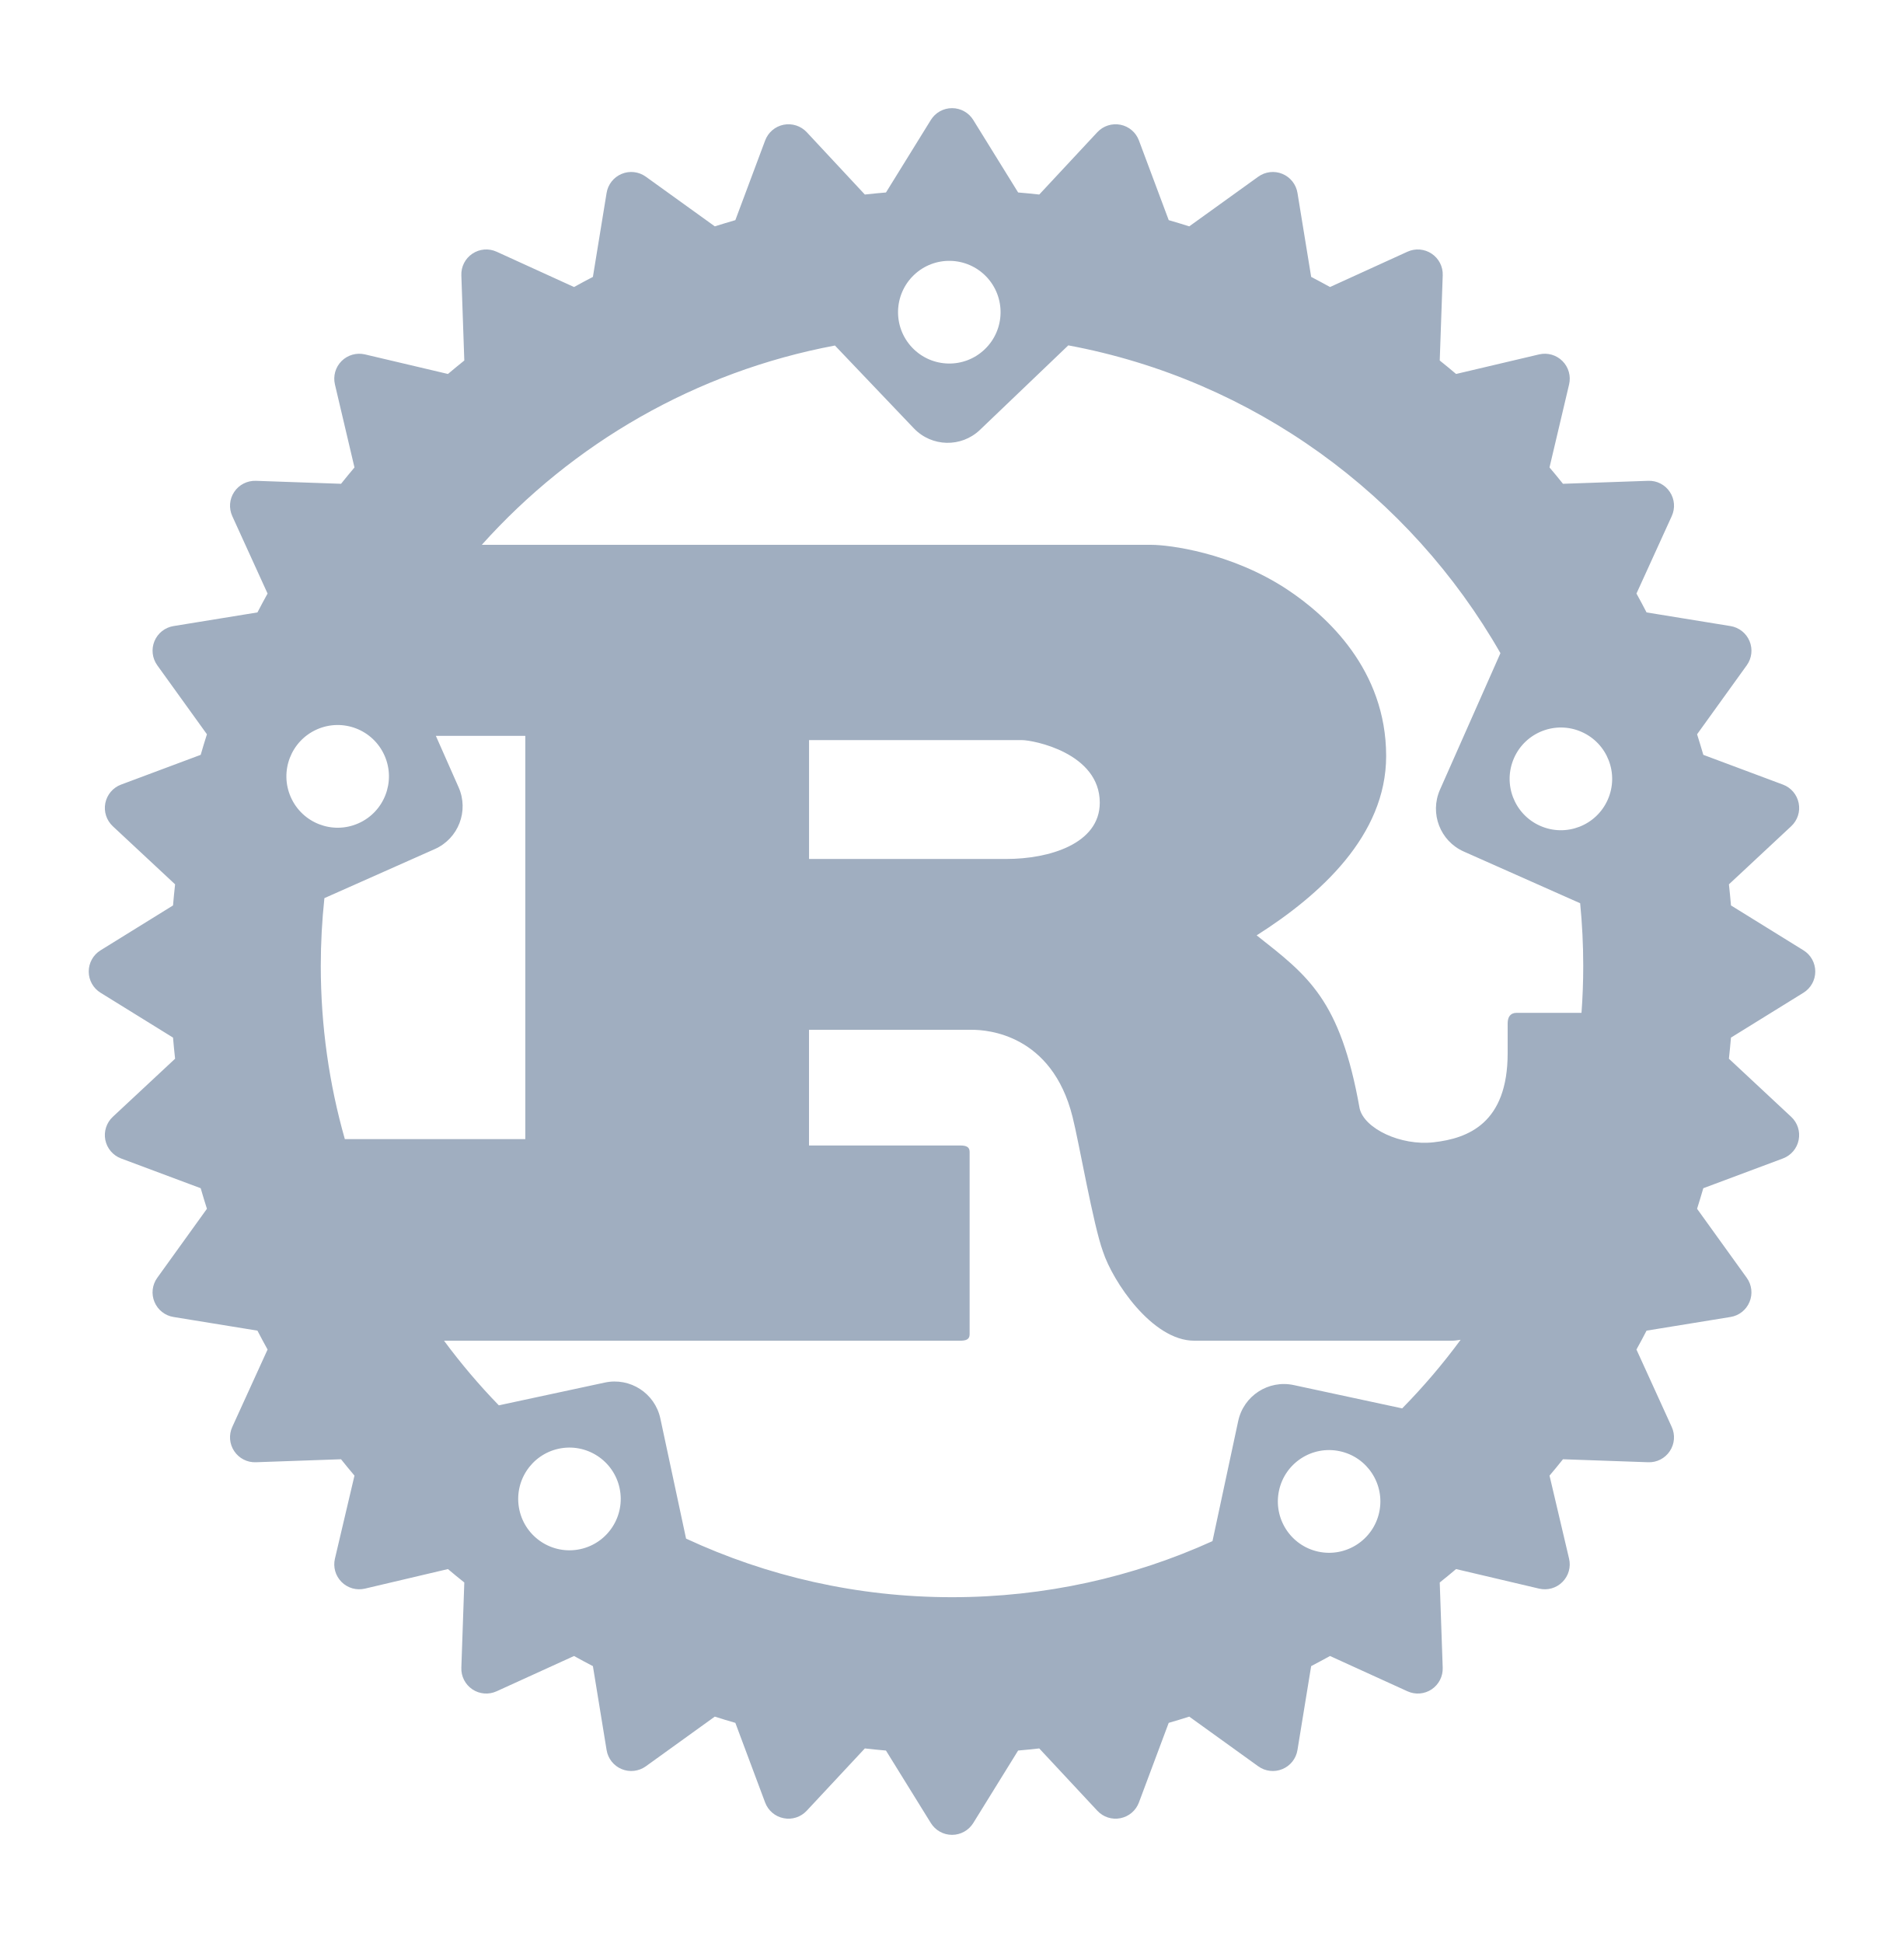
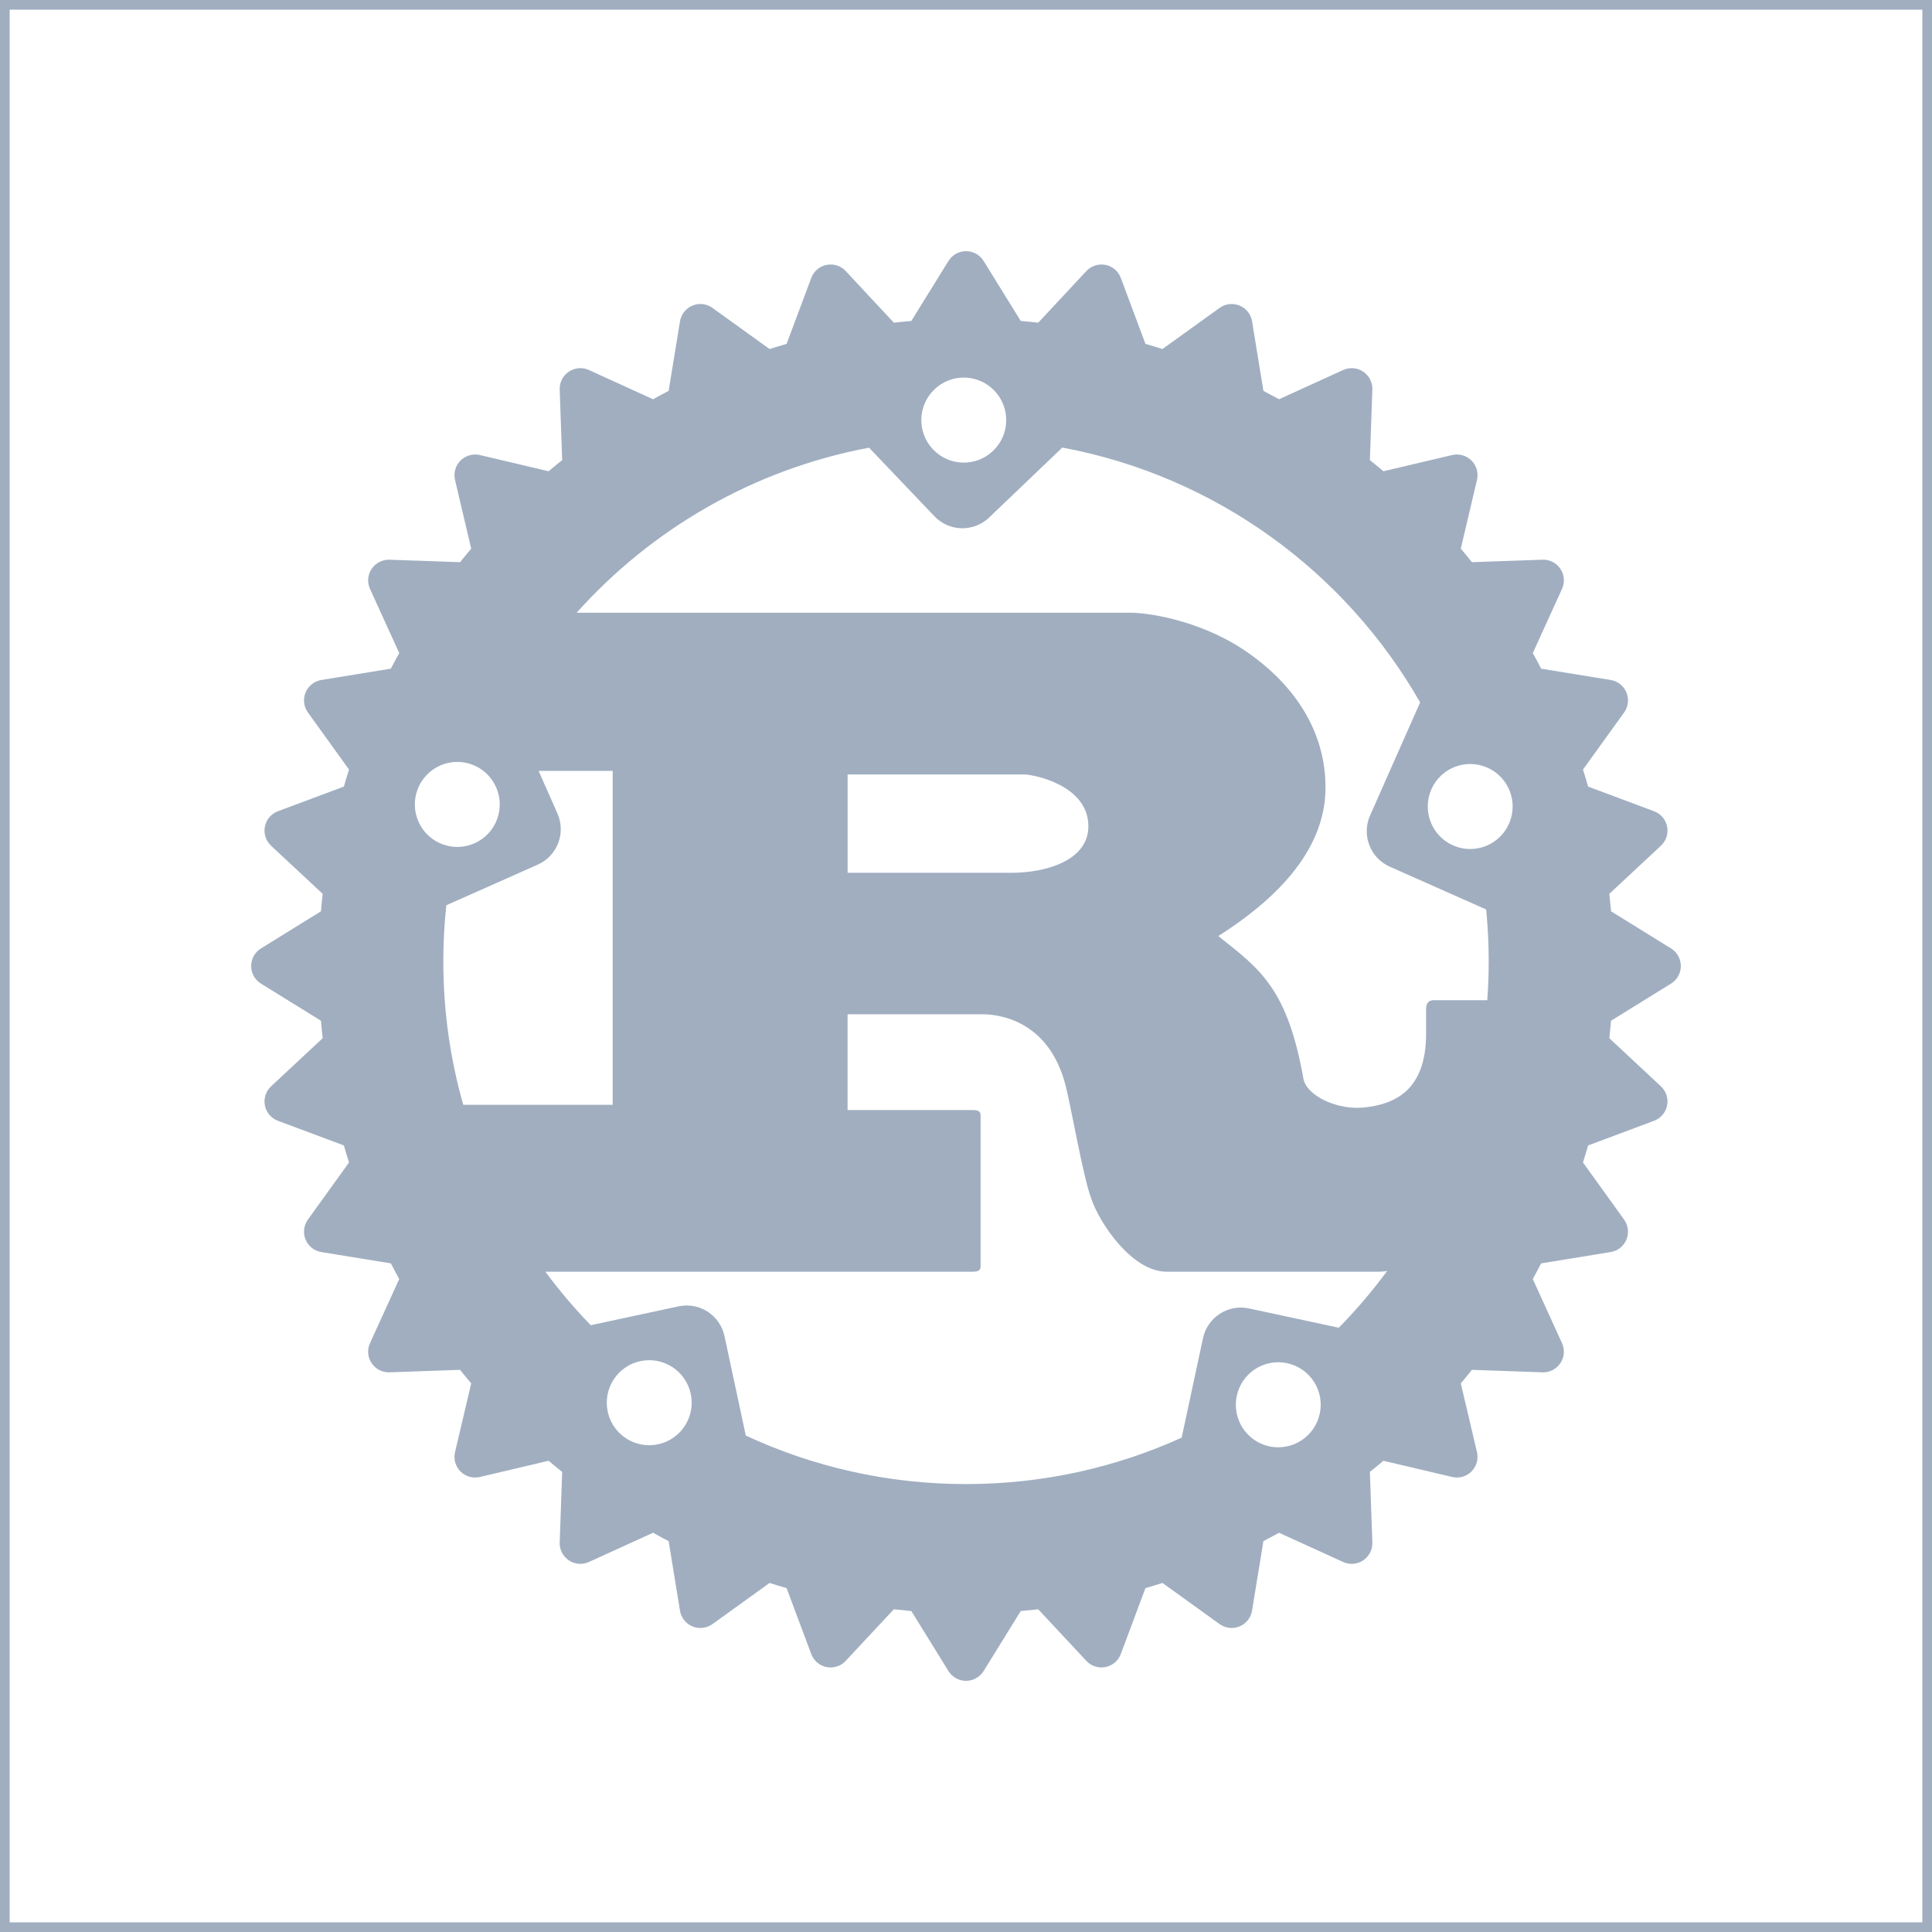
- <svg xmlns="http://www.w3.org/2000/svg" width="98" height="100" viewBox="0 0 98 100" fill="none">
-   <path d="M92.826 48.91L89.095 46.6C89.064 46.237 89.028 45.874 88.989 45.514L92.195 42.523C92.521 42.219 92.667 41.769 92.579 41.334C92.493 40.897 92.186 40.536 91.769 40.381L87.671 38.849C87.568 38.494 87.46 38.141 87.35 37.791L89.907 34.24C90.167 33.879 90.221 33.41 90.051 32.998C89.881 32.588 89.51 32.294 89.071 32.222L84.749 31.519C84.581 31.191 84.406 30.868 84.23 30.548L86.046 26.562C86.232 26.156 86.194 25.684 85.946 25.316C85.699 24.945 85.28 24.729 84.834 24.746L80.447 24.899C80.221 24.615 79.99 24.334 79.754 24.058L80.762 19.786C80.864 19.352 80.736 18.897 80.42 18.582C80.107 18.268 79.652 18.138 79.218 18.24L74.946 19.247C74.669 19.013 74.388 18.781 74.104 18.554L74.258 14.168C74.275 13.724 74.058 13.302 73.688 13.056C73.317 12.808 72.847 12.771 72.442 12.955L68.457 14.772C68.135 14.595 67.812 14.42 67.487 14.251L66.782 9.929C66.71 9.491 66.417 9.119 66.006 8.949C65.596 8.778 65.125 8.834 64.764 9.093L61.211 11.65C60.861 11.539 60.51 11.432 60.155 11.33L58.622 7.231C58.467 6.813 58.107 6.506 57.67 6.42C57.233 6.334 56.784 6.479 56.481 6.803L53.491 10.012C53.13 9.972 52.766 9.936 52.404 9.906L50.094 6.174C49.861 5.796 49.447 5.566 49.002 5.566C48.558 5.566 48.144 5.796 47.911 6.174L45.602 9.906C45.239 9.936 44.875 9.972 44.514 10.012L41.523 6.803C41.22 6.479 40.77 6.334 40.334 6.42C39.897 6.507 39.537 6.813 39.382 7.231L37.849 11.33C37.494 11.432 37.143 11.54 36.792 11.65L33.24 9.093C32.879 8.833 32.409 8.778 31.998 8.949C31.587 9.119 31.293 9.491 31.222 9.929L30.517 14.251C30.191 14.42 29.868 14.594 29.546 14.772L25.561 12.955C25.156 12.77 24.684 12.808 24.315 13.056C23.945 13.302 23.729 13.724 23.746 14.168L23.898 18.554C23.615 18.781 23.334 19.013 23.056 19.247L18.785 18.24C18.351 18.139 17.896 18.268 17.581 18.582C17.266 18.897 17.137 19.352 17.239 19.786L18.245 24.058C18.012 24.335 17.781 24.615 17.554 24.899L13.168 24.746C12.726 24.733 12.303 24.945 12.056 25.316C11.808 25.684 11.771 26.156 11.955 26.562L13.772 30.548C13.595 30.868 13.42 31.191 13.251 31.519L8.93 32.222C8.491 32.293 8.12 32.587 7.95 32.998C7.78 33.41 7.835 33.879 8.094 34.24L10.651 37.791C10.539 38.141 10.432 38.494 10.33 38.849L6.23 40.381C5.814 40.536 5.508 40.897 5.421 41.334C5.335 41.77 5.48 42.219 5.805 42.523L9.012 45.514C8.972 45.874 8.936 46.238 8.906 46.6L5.175 48.91C4.797 49.143 4.567 49.556 4.567 50.002C4.567 50.447 4.797 50.86 5.175 51.093L8.906 53.402C8.936 53.766 8.972 54.128 9.012 54.489L5.805 57.48C5.48 57.783 5.335 58.233 5.421 58.669C5.508 59.106 5.814 59.465 6.23 59.622L10.33 61.154C10.432 61.509 10.539 61.861 10.651 62.212L8.094 65.764C7.834 66.125 7.779 66.595 7.95 67.005C8.12 67.417 8.491 67.711 8.93 67.781L13.251 68.484C13.42 68.812 13.594 69.134 13.772 69.456L11.955 73.441C11.77 73.846 11.808 74.317 12.056 74.687C12.304 75.058 12.726 75.275 13.168 75.257L17.553 75.103C17.781 75.389 18.011 75.668 18.245 75.945L17.239 80.219C17.137 80.652 17.266 81.104 17.581 81.419C17.895 81.736 18.351 81.863 18.785 81.761L23.056 80.755C23.334 80.991 23.615 81.22 23.898 81.446L23.746 85.833C23.729 86.277 23.945 86.698 24.315 86.946C24.684 87.193 25.156 87.23 25.561 87.045L29.546 85.229C29.867 85.407 30.19 85.581 30.517 85.75L31.222 90.07C31.293 90.509 31.587 90.881 31.998 91.05C32.408 91.221 32.879 91.166 33.24 90.907L36.791 88.349C37.141 88.46 37.494 88.569 37.849 88.67L39.381 92.768C39.536 93.184 39.896 93.492 40.334 93.577C40.77 93.665 41.219 93.519 41.522 93.193L44.514 89.986C44.874 90.028 45.238 90.063 45.601 90.095L47.911 93.826C48.143 94.202 48.557 94.434 49.002 94.434C49.447 94.434 49.86 94.203 50.094 93.826L52.403 90.095C52.766 90.063 53.129 90.028 53.49 89.986L56.48 93.193C56.783 93.519 57.233 93.665 57.669 93.577C58.106 93.491 58.466 93.184 58.621 92.768L60.154 88.67C60.509 88.569 60.861 88.46 61.212 88.349L64.764 90.907C65.124 91.166 65.595 91.221 66.005 91.05C66.416 90.881 66.71 90.509 66.781 90.07L67.486 85.75C67.812 85.581 68.134 85.405 68.456 85.229L72.442 87.045C72.847 87.23 73.318 87.193 73.687 86.946C74.057 86.698 74.273 86.278 74.257 85.833L74.104 81.446C74.388 81.219 74.669 80.991 74.945 80.755L79.217 81.761C79.651 81.863 80.106 81.736 80.419 81.419C80.735 81.104 80.863 80.652 80.761 80.219L79.755 75.945C79.99 75.668 80.221 75.389 80.447 75.103L84.833 75.257C85.275 75.275 85.698 75.058 85.945 74.687C86.193 74.317 86.231 73.846 86.045 73.441L84.229 69.456C84.406 69.134 84.581 68.812 84.749 68.484L89.07 67.781C89.51 67.711 89.88 67.417 90.05 67.005C90.22 66.595 90.166 66.125 89.906 65.764L87.349 62.212C87.46 61.861 87.567 61.509 87.67 61.154L91.769 59.622C92.186 59.465 92.493 59.106 92.578 58.669C92.666 58.233 92.52 57.783 92.194 57.48L88.988 54.489C89.027 54.128 89.063 53.765 89.094 53.402L92.825 51.093C93.203 50.86 93.433 50.447 93.433 50.002C93.433 49.557 93.204 49.143 92.826 48.91ZM67.856 79.859C66.431 79.552 65.525 78.147 65.831 76.718C66.136 75.291 67.539 74.382 68.963 74.69C70.388 74.995 71.295 76.401 70.99 77.828C70.684 79.254 69.28 80.164 67.856 79.859ZM66.588 71.285C65.288 71.007 64.01 71.834 63.731 73.136L62.407 79.317C58.319 81.172 53.78 82.203 49 82.203C44.11 82.203 39.473 81.121 35.312 79.187L33.989 73.006C33.71 71.705 32.431 70.877 31.132 71.156L25.675 72.328C24.663 71.285 23.72 70.174 22.854 69.002H49.406C49.706 69.002 49.907 68.948 49.907 68.674V59.282C49.907 59.009 49.706 58.954 49.406 58.954H41.64V53.001H50.039C50.806 53.001 54.139 53.22 55.204 57.479C55.538 58.789 56.27 63.051 56.771 64.415C57.271 65.945 59.303 69.002 61.469 69.002H74.7C74.85 69.002 75.011 68.985 75.18 68.954C74.262 70.202 73.255 71.382 72.171 72.485L66.588 71.285ZM29.865 79.73C28.44 80.037 27.037 79.129 26.731 77.701C26.426 76.272 27.332 74.868 28.757 74.561C30.181 74.256 31.585 75.164 31.891 76.592C32.195 78.018 31.289 79.424 29.865 79.73ZM19.792 38.886C20.383 40.22 19.782 41.783 18.45 42.373C17.118 42.965 15.559 42.363 14.968 41.028C14.377 39.693 14.978 38.133 16.31 37.541C17.643 36.95 19.201 37.551 19.792 38.886ZM16.697 46.224L22.381 43.698C23.595 43.159 24.144 41.736 23.605 40.52L22.434 37.872H27.038V58.627H17.749C16.943 55.794 16.511 52.804 16.511 49.715C16.511 48.535 16.575 47.37 16.697 46.224ZM41.642 44.209V38.091H52.607C53.173 38.091 56.606 38.746 56.606 41.312C56.606 43.444 53.973 44.208 51.808 44.208H41.642V44.209ZM81.49 49.715C81.49 50.526 81.46 51.33 81.401 52.127H78.067C77.734 52.127 77.6 52.346 77.6 52.673V54.204C77.6 57.807 75.568 58.591 73.787 58.79C72.092 58.981 70.212 58.081 69.98 57.043C68.98 51.417 67.313 50.216 64.681 48.14C67.948 46.066 71.346 43.006 71.346 38.91C71.346 34.487 68.314 31.701 66.248 30.335C63.348 28.424 60.138 28.041 59.272 28.041H24.798C29.473 22.823 35.808 19.128 42.974 17.783L47.038 22.046C47.956 23.008 49.478 23.043 50.439 22.124L54.986 17.775C64.513 19.549 72.579 25.479 77.228 33.616L74.115 40.646C73.578 41.863 74.126 43.286 75.339 43.825L81.332 46.487C81.436 47.551 81.49 48.626 81.49 49.715ZM47.039 14.156C48.092 13.148 49.762 13.188 50.77 14.242C51.776 15.299 51.738 16.971 50.683 17.979C49.63 18.987 47.96 18.948 46.952 17.892C45.947 16.837 45.985 15.165 47.039 14.156ZM77.928 39.014C78.518 37.68 80.077 37.078 81.409 37.67C82.742 38.261 83.343 39.823 82.752 41.157C82.162 42.492 80.603 43.094 79.27 42.502C77.939 41.911 77.338 40.35 77.928 39.014Z" fill="#A0AEC0" />
+ <svg xmlns="http://www.w3.org/2000/svg" width="100" height="100" viewBox="0 0 100 100" fill="none">
+   <path d="M86.495 49.092L83.388 47.169C83.362 46.867 83.332 46.565 83.299 46.264L85.969 43.774C86.241 43.521 86.362 43.146 86.289 42.783C86.217 42.419 85.962 42.12 85.615 41.99L82.202 40.714C82.117 40.419 82.027 40.125 81.935 39.833L84.064 36.877C84.281 36.576 84.325 36.185 84.184 35.842C84.043 35.501 83.734 35.256 83.368 35.196L79.769 34.611C79.629 34.338 79.484 34.069 79.337 33.802L80.849 30.483C81.004 30.145 80.972 29.752 80.766 29.445C80.56 29.137 80.211 28.956 79.839 28.971L76.187 29.098C75.998 28.862 75.806 28.628 75.61 28.398L76.449 24.84C76.534 24.479 76.427 24.101 76.164 23.838C75.903 23.577 75.524 23.469 75.163 23.553L71.606 24.392C71.376 24.197 71.141 24.004 70.905 23.815L71.033 20.163C71.047 19.793 70.866 19.442 70.558 19.236C70.249 19.03 69.858 18.999 69.521 19.152L66.202 20.665C65.934 20.518 65.665 20.373 65.394 20.232L64.807 16.633C64.748 16.268 64.503 15.958 64.161 15.817C63.819 15.675 63.428 15.721 63.127 15.937L60.168 18.066C59.877 17.973 59.584 17.884 59.289 17.799L58.013 14.386C57.883 14.038 57.584 13.783 57.219 13.71C56.856 13.639 56.482 13.76 56.23 14.03L53.739 16.702C53.439 16.669 53.136 16.638 52.834 16.613L50.911 13.506C50.717 13.192 50.373 13 50.002 13C49.632 13 49.287 13.192 49.094 13.506L47.17 16.613C46.868 16.638 46.565 16.669 46.265 16.702L43.774 14.03C43.522 13.76 43.147 13.639 42.784 13.71C42.42 13.783 42.12 14.038 41.991 14.386L40.715 17.799C40.419 17.884 40.126 17.974 39.834 18.066L36.876 15.937C36.576 15.72 36.184 15.674 35.842 15.817C35.5 15.958 35.255 16.268 35.196 16.633L34.609 20.232C34.337 20.373 34.069 20.518 33.801 20.665L30.482 19.152C30.145 18.998 29.752 19.03 29.445 19.236C29.136 19.442 28.956 19.793 28.97 20.163L29.098 23.815C28.861 24.004 28.627 24.197 28.396 24.392L24.839 23.553C24.478 23.469 24.099 23.577 23.837 23.838C23.574 24.101 23.468 24.479 23.552 24.84L24.39 28.398C24.196 28.628 24.003 28.862 23.815 29.098L20.162 28.971C19.794 28.96 19.442 29.137 19.236 29.445C19.029 29.752 18.998 30.145 19.152 30.483L20.665 33.802C20.518 34.069 20.372 34.338 20.231 34.611L16.633 35.196C16.267 35.255 15.959 35.5 15.817 35.842C15.675 36.185 15.721 36.576 15.937 36.877L18.066 39.833C17.973 40.125 17.883 40.419 17.799 40.714L14.385 41.99C14.039 42.12 13.783 42.419 13.711 42.783C13.639 43.147 13.76 43.521 14.031 43.774L16.701 46.264C16.668 46.565 16.638 46.867 16.613 47.169L13.506 49.092C13.192 49.287 13 49.63 13 50.001C13 50.373 13.192 50.716 13.506 50.91L16.613 52.833C16.638 53.136 16.668 53.438 16.701 53.738L14.031 56.229C13.76 56.481 13.639 56.856 13.711 57.219C13.783 57.583 14.039 57.882 14.385 58.012L17.799 59.288C17.883 59.584 17.973 59.877 18.066 60.169L15.937 63.126C15.721 63.428 15.675 63.819 15.817 64.16C15.959 64.503 16.268 64.748 16.633 64.806L20.231 65.392C20.372 65.665 20.516 65.933 20.665 66.201L19.152 69.519C18.998 69.856 19.029 70.249 19.236 70.557C19.442 70.866 19.794 71.046 20.162 71.031L23.813 70.903C24.003 71.141 24.195 71.374 24.39 71.605L23.552 75.163C23.468 75.524 23.574 75.901 23.837 76.163C24.098 76.427 24.478 76.532 24.839 76.447L28.396 75.609C28.627 75.806 28.861 75.997 29.098 76.185L28.97 79.838C28.956 80.208 29.136 80.558 29.445 80.765C29.752 80.971 30.145 81.002 30.482 80.848L33.801 79.335C34.068 79.484 34.337 79.628 34.609 79.769L35.196 83.366C35.255 83.732 35.5 84.042 35.842 84.183C36.183 84.325 36.576 84.279 36.876 84.063L39.833 81.933C40.125 82.025 40.418 82.116 40.714 82.201L41.99 85.613C42.12 85.959 42.419 86.216 42.783 86.287C43.147 86.36 43.521 86.239 43.773 85.967L46.264 83.297C46.565 83.331 46.867 83.36 47.17 83.387L49.093 86.494C49.287 86.807 49.631 87 50.001 87C50.372 87 50.716 86.808 50.911 86.494L52.834 83.387C53.136 83.36 53.438 83.331 53.739 83.297L56.229 85.967C56.481 86.239 56.856 86.36 57.219 86.287C57.583 86.215 57.883 85.959 58.012 85.613L59.288 82.201C59.584 82.116 59.877 82.025 60.169 81.933L63.127 84.063C63.427 84.279 63.819 84.325 64.16 84.183C64.502 84.042 64.747 83.731 64.806 83.366L65.393 79.769C65.665 79.628 65.933 79.482 66.201 79.335L69.52 80.848C69.858 81.002 70.25 80.971 70.557 80.765C70.866 80.558 71.045 80.209 71.032 79.838L70.905 76.185C71.141 75.996 71.375 75.806 71.605 75.609L75.162 76.447C75.524 76.532 75.903 76.427 76.163 76.163C76.426 75.901 76.533 75.524 76.448 75.163L75.611 71.605C75.806 71.374 75.998 71.141 76.186 70.903L79.839 71.031C80.207 71.046 80.559 70.866 80.765 70.557C80.971 70.249 81.003 69.856 80.848 69.519L79.336 66.201C79.484 65.933 79.629 65.665 79.769 65.392L83.367 64.806C83.734 64.748 84.042 64.503 84.183 64.16C84.325 63.819 84.28 63.428 84.063 63.126L81.934 60.169C82.026 59.877 82.116 59.584 82.201 59.288L85.614 58.012C85.961 57.882 86.217 57.583 86.288 57.219C86.362 56.855 86.24 56.481 85.969 56.229L83.299 53.738C83.331 53.438 83.361 53.135 83.387 52.833L86.494 50.91C86.808 50.716 87 50.372 87 50.001C87 49.631 86.809 49.287 86.495 49.092ZM65.702 74.863C64.515 74.608 63.761 73.438 64.015 72.248C64.269 71.06 65.438 70.303 66.624 70.559C67.81 70.813 68.566 71.984 68.311 73.172C68.057 74.36 66.887 75.117 65.702 74.863ZM64.646 67.724C63.564 67.492 62.499 68.181 62.267 69.265L61.164 74.412C57.76 75.957 53.98 76.816 50 76.816C45.928 76.816 42.066 75.915 38.602 74.304L37.5 69.157C37.268 68.074 36.203 67.384 35.121 67.617L30.577 68.592C29.734 67.724 28.949 66.799 28.228 65.823H50.338C50.588 65.823 50.755 65.778 50.755 65.55V57.729C50.755 57.501 50.588 57.456 50.338 57.456H43.871V52.499H50.865C51.504 52.499 54.279 52.681 55.166 56.228C55.444 57.319 56.054 60.867 56.471 62.004C56.887 63.278 58.58 65.823 60.383 65.823H71.401C71.526 65.823 71.66 65.809 71.8 65.783C71.036 66.822 70.198 67.805 69.295 68.723L64.646 67.724ZM34.066 74.756C32.879 75.012 31.711 74.255 31.456 73.067C31.202 71.876 31.957 70.708 33.143 70.452C34.33 70.198 35.498 70.954 35.753 72.143C36.007 73.331 35.252 74.501 34.066 74.756ZM25.678 40.745C26.171 41.856 25.67 43.157 24.561 43.649C23.451 44.142 22.153 43.64 21.661 42.529C21.169 41.418 21.669 40.118 22.779 39.625C23.889 39.133 25.186 39.634 25.678 40.745ZM23.101 46.856L27.834 44.753C28.845 44.304 29.302 43.119 28.853 42.105L27.878 39.901H31.712V57.183H23.977C23.306 54.825 22.946 52.335 22.946 49.762C22.946 48.78 22.999 47.81 23.101 46.856ZM43.873 45.178V40.084H53.003C53.475 40.084 56.334 40.629 56.334 42.766C56.334 44.541 54.141 45.177 52.338 45.177H43.873V45.178ZM77.055 49.762C77.055 50.438 77.03 51.107 76.981 51.771H74.205C73.927 51.771 73.815 51.953 73.815 52.226V53.5C73.815 56.501 72.124 57.154 70.641 57.32C69.229 57.479 67.664 56.729 67.471 55.865C66.638 51.18 65.25 50.18 63.058 48.451C65.778 46.724 68.608 44.176 68.608 40.765C68.608 37.082 66.083 34.763 64.362 33.625C61.948 32.033 59.275 31.715 58.554 31.715H29.846C33.739 27.37 39.015 24.292 44.982 23.172L48.366 26.722C49.131 27.523 50.398 27.553 51.198 26.787L54.984 23.166C62.918 24.643 69.635 29.581 73.506 36.357L70.914 42.211C70.466 43.224 70.923 44.409 71.933 44.858L76.924 47.074C77.01 47.96 77.055 48.855 77.055 49.762ZM48.367 20.153C49.244 19.313 50.635 19.346 51.474 20.224C52.312 21.105 52.28 22.497 51.401 23.336C50.525 24.176 49.134 24.143 48.295 23.264C47.458 22.385 47.489 20.993 48.367 20.153ZM74.089 40.852C74.58 39.741 75.879 39.24 76.988 39.733C78.097 40.225 78.598 41.526 78.106 42.636C77.614 43.748 76.316 44.249 75.206 43.756C74.098 43.264 73.598 41.964 74.089 40.852Z" fill="#A0AEC0" />
+   <rect width="100" height="100" stroke="#A0AEC0" />
</svg>
